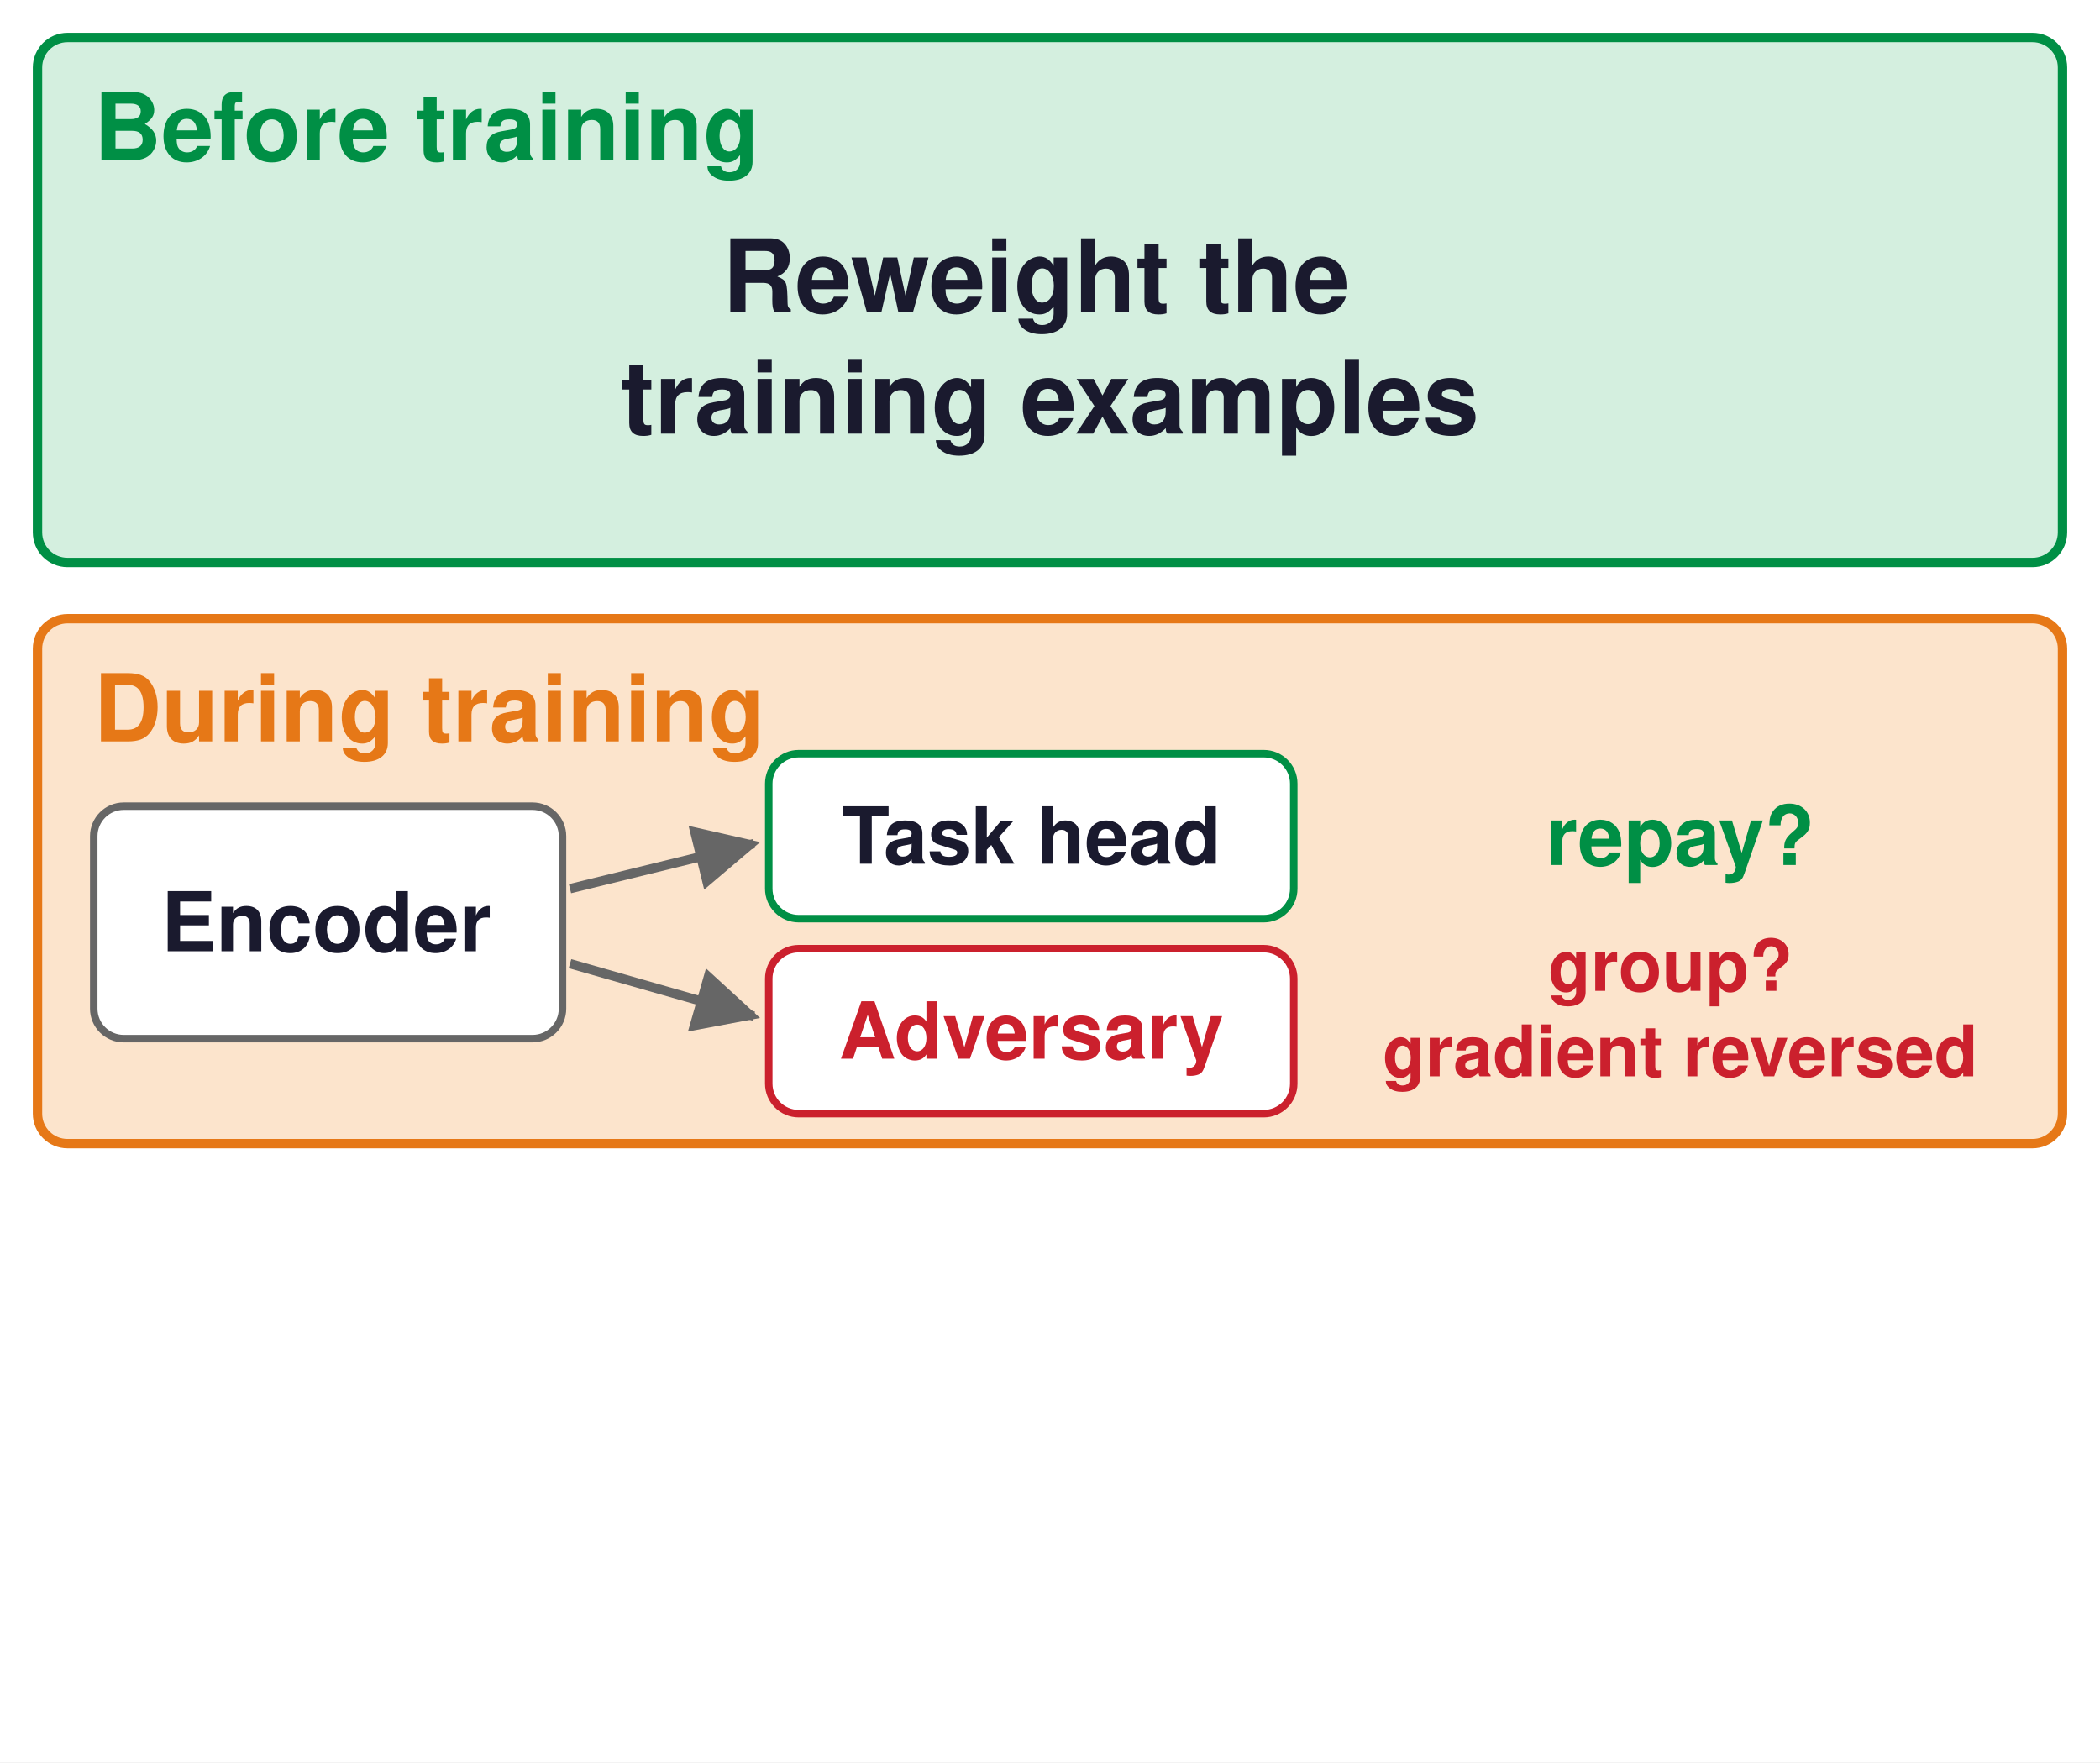
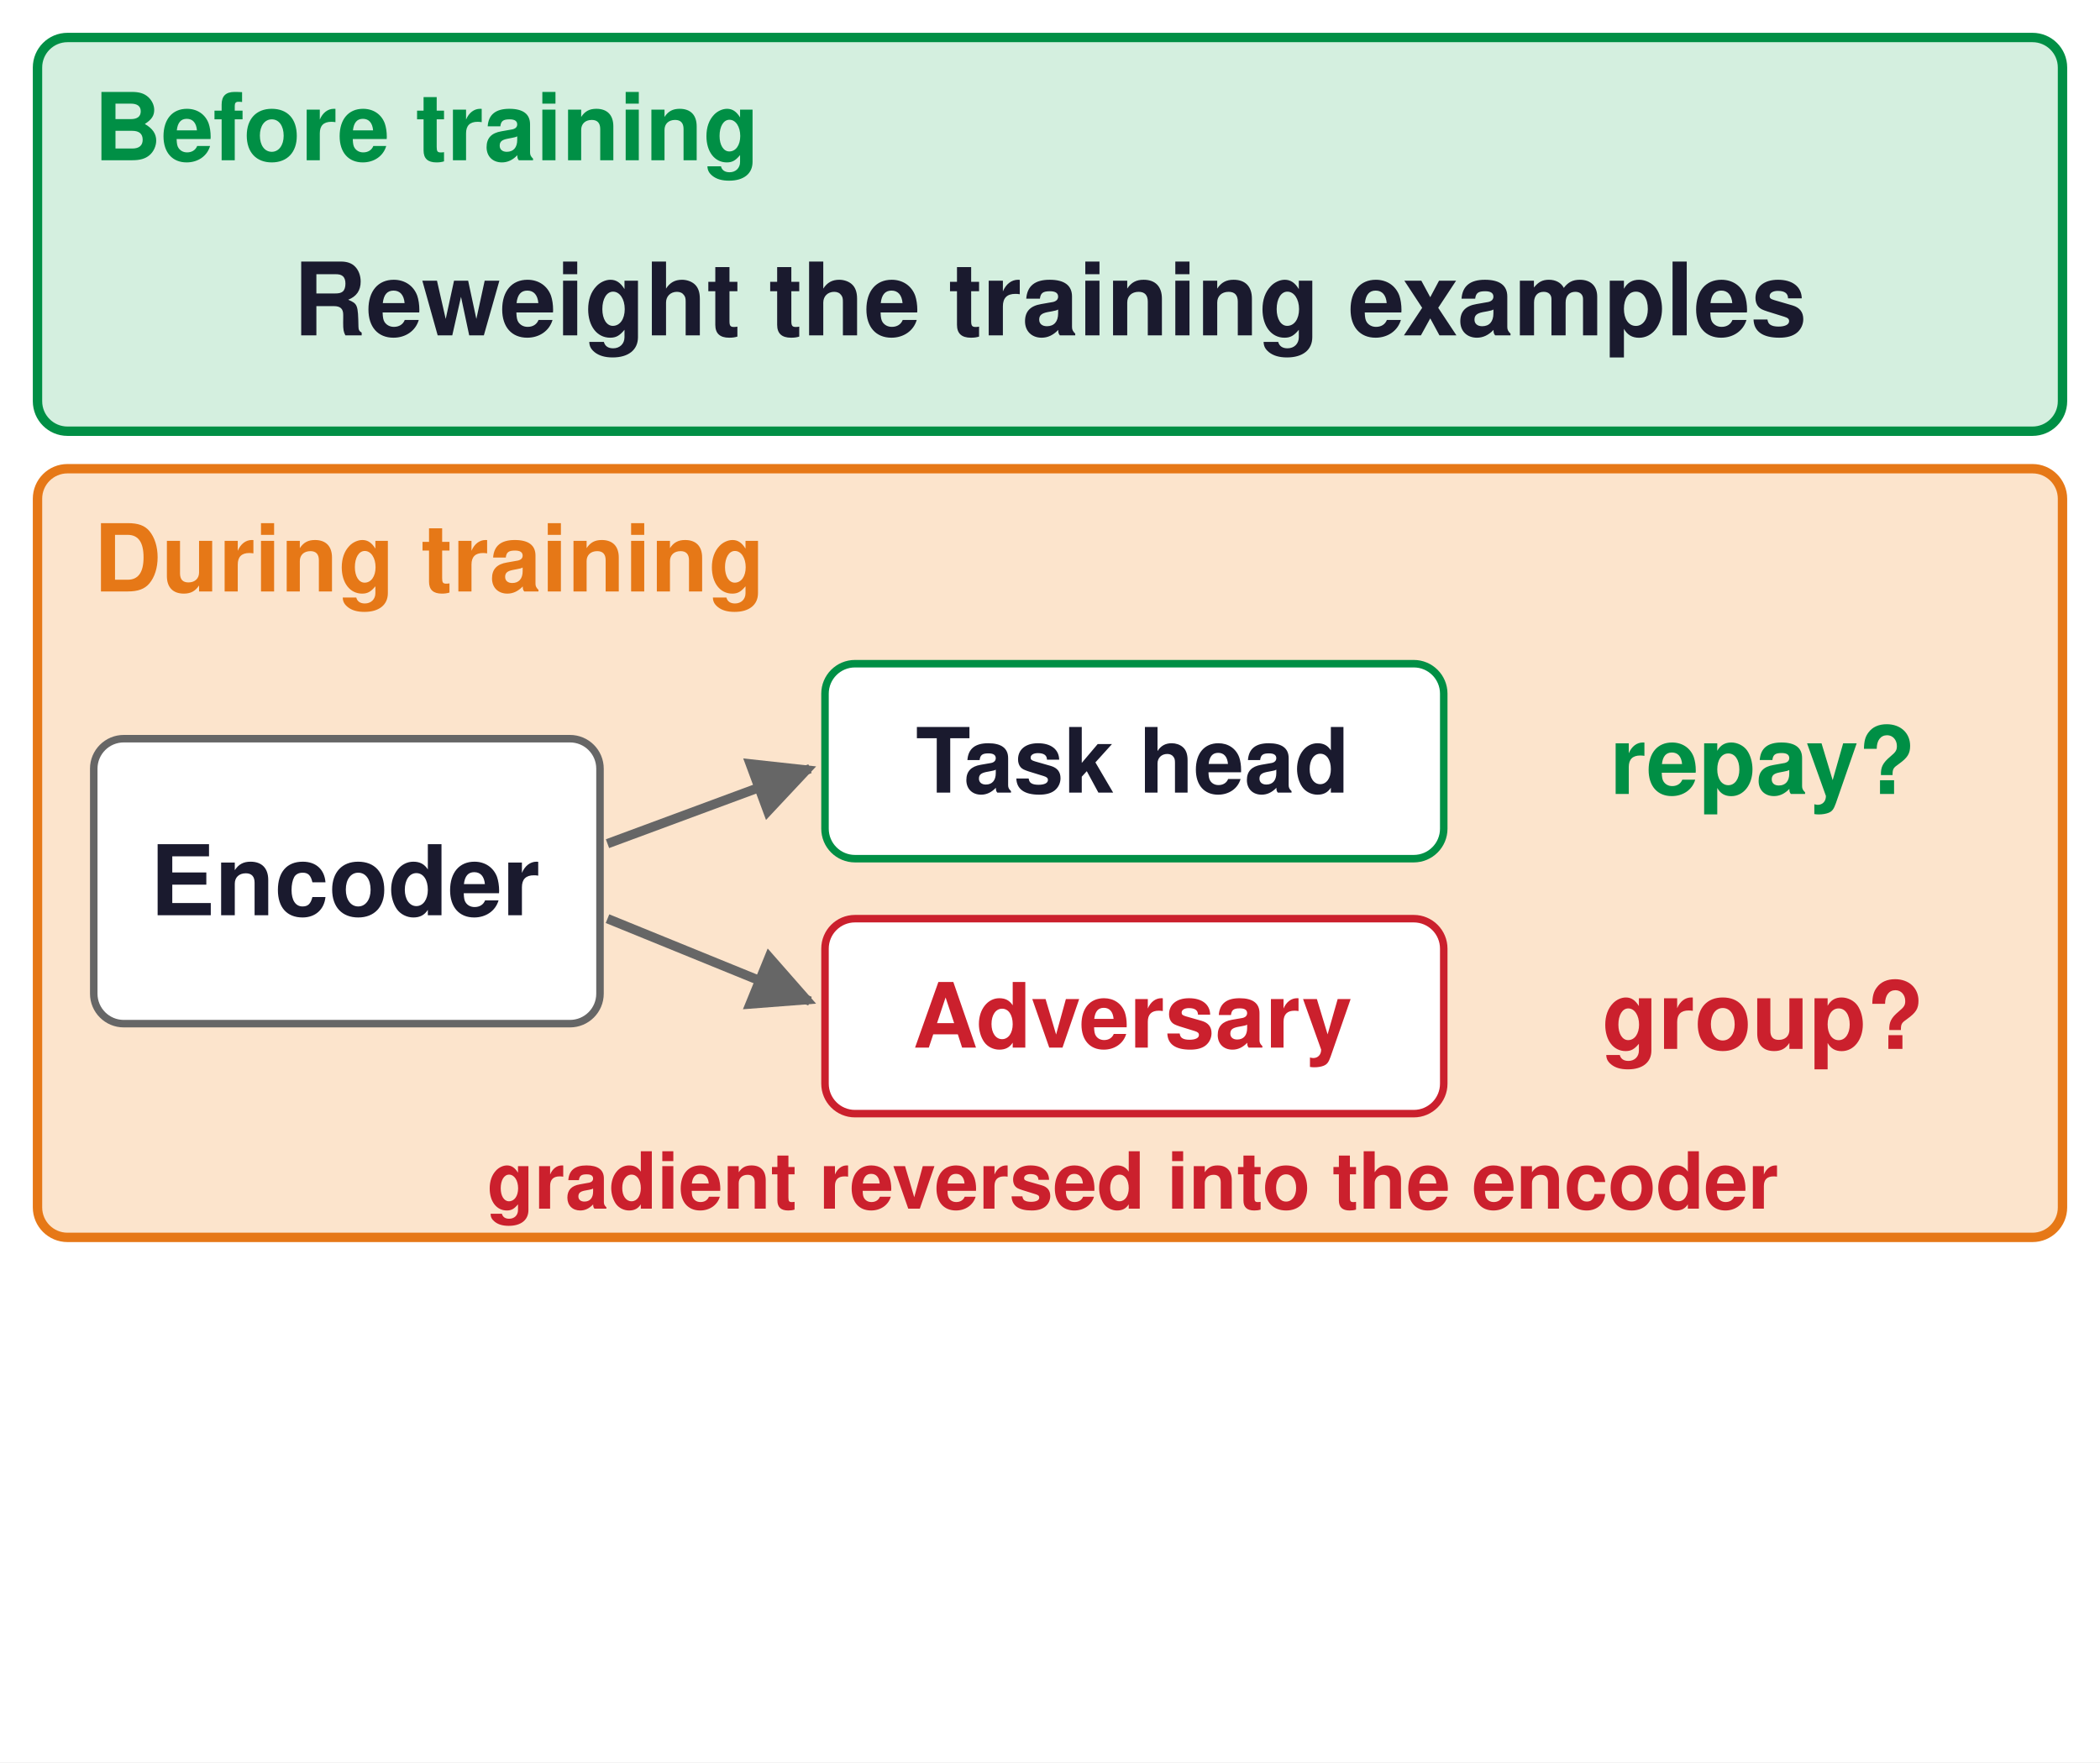
<svg xmlns="http://www.w3.org/2000/svg" viewBox="0 0 560 470" width="560" height="470">
  <defs>
    <marker id="a006395" viewBox="0 0 10 10" refX="9" refY="5" markerWidth="7" markerHeight="7" orient="auto-start-reverse">
      <path d="M0,0 L10,5 L0,10 z" fill="#006395" />
    </marker>
    <marker id="a008F45" viewBox="0 0 10 10" refX="9" refY="5" markerWidth="7" markerHeight="7" orient="auto-start-reverse">
      <path d="M0,0 L10,5 L0,10 z" fill="#008F45" />
    </marker>
    <marker id="a1A1A2E" viewBox="0 0 10 10" refX="9" refY="5" markerWidth="7" markerHeight="7" orient="auto-start-reverse">
      <path d="M0,0 L10,5 L0,10 z" fill="#1A1A2E" />
    </marker>
    <marker id="a666666" viewBox="0 0 10 10" refX="9" refY="5" markerWidth="7" markerHeight="7" orient="auto-start-reverse">
      <path d="M0,0 L10,5 L0,10 z" fill="#666666" />
    </marker>
    <marker id="a7E317B" viewBox="0 0 10 10" refX="9" refY="5" markerWidth="7" markerHeight="7" orient="auto-start-reverse">
      <path d="M0,0 L10,5 L0,10 z" fill="#7E317B" />
    </marker>
    <marker id="aCB202D" viewBox="0 0 10 10" refX="9" refY="5" markerWidth="7" markerHeight="7" orient="auto-start-reverse">
      <path d="M0,0 L10,5 L0,10 z" fill="#CB202D" />
    </marker>
    <marker id="aCCCCCC" viewBox="0 0 10 10" refX="9" refY="5" markerWidth="7" markerHeight="7" orient="auto-start-reverse">
      <path d="M0,0 L10,5 L0,10 z" fill="#CCCCCC" />
    </marker>
    <marker id="aD1E6F3" viewBox="0 0 10 10" refX="9" refY="5" markerWidth="7" markerHeight="7" orient="auto-start-reverse">
      <path d="M0,0 L10,5 L0,10 z" fill="#D1E6F3" />
    </marker>
    <marker id="aD4EFDF" viewBox="0 0 10 10" refX="9" refY="5" markerWidth="7" markerHeight="7" orient="auto-start-reverse">
      <path d="M0,0 L10,5 L0,10 z" fill="#D4EFDF" />
    </marker>
    <marker id="aDDDDDD" viewBox="0 0 10 10" refX="9" refY="5" markerWidth="7" markerHeight="7" orient="auto-start-reverse">
      <path d="M0,0 L10,5 L0,10 z" fill="#DDDDDD" />
    </marker>
    <marker id="aE67817" viewBox="0 0 10 10" refX="9" refY="5" markerWidth="7" markerHeight="7" orient="auto-start-reverse">
      <path d="M0,0 L10,5 L0,10 z" fill="#E67817" />
    </marker>
    <marker id="aE6D4E5" viewBox="0 0 10 10" refX="9" refY="5" markerWidth="7" markerHeight="7" orient="auto-start-reverse">
      <path d="M0,0 L10,5 L0,10 z" fill="#E6D4E5" />
    </marker>
    <marker id="aF5D2D5" viewBox="0 0 10 10" refX="9" refY="5" markerWidth="7" markerHeight="7" orient="auto-start-reverse">
      <path d="M0,0 L10,5 L0,10 z" fill="#F5D2D5" />
    </marker>
    <marker id="aFCE4CC" viewBox="0 0 10 10" refX="9" refY="5" markerWidth="7" markerHeight="7" orient="auto-start-reverse">
      <path d="M0,0 L10,5 L0,10 z" fill="#FCE4CC" />
    </marker>
  </defs>
  <rect width="100%" height="100%" fill="white" />
-   <rect x="10" y="10" width="540" height="140" rx="8" fill="#D4EFDF" stroke="#008F45" stroke-width="2.5" />
+   <rect x="10" y="10" width="540" height="105" rx="8" fill="#D4EFDF" stroke="#008F45" stroke-width="2.5" />
  <text font-family="Helvetica, Arial, sans-serif" font-size="25" fill="#008F45" font-weight="bold" text-anchor="start" dominant-baseline="middle">
    <tspan x="25" y="34.0">Before training</tspan>
  </text>
  <text font-family="Helvetica, Arial, sans-serif" font-size="27" fill="#1A1A2E" font-weight="bold" text-anchor="middle" dominant-baseline="middle">
-     <tspan x="280" y="73.8">Reweight the</tspan>
-     <tspan x="280" y="106.2">training examples</tspan>
+     <tspan x="280" y="80.0">Reweight the training examples</tspan>
  </text>
-   <rect x="10" y="165" width="540" height="140" rx="8" fill="#FCE4CC" stroke="#E67817" stroke-width="2.5" />
+   <rect x="10" y="125" width="540" height="205" rx="8" fill="#FCE4CC" stroke="#E67817" stroke-width="2.5" />
  <text font-family="Helvetica, Arial, sans-serif" font-size="25" fill="#E67817" font-weight="bold" text-anchor="start" dominant-baseline="middle">
-     <tspan x="25" y="189.0">During training</tspan>
+     <tspan x="25" y="149.0">During training</tspan>
+   </text>
+   <rect x="25" y="197" width="135" height="76" rx="8" fill="white" stroke="#666666" stroke-width="2" />
+   <text font-family="Helvetica, Arial, sans-serif" font-size="26" fill="#1A1A2E" font-weight="bold" text-anchor="middle" dominant-baseline="middle">
+     <tspan x="92" y="235.0">Encoder</tspan>
+   </text>
+   <rect x="220" y="177" width="165" height="52" rx="8" fill="white" stroke="#008F45" stroke-width="2" />
+   <text font-family="Helvetica, Arial, sans-serif" font-size="24" fill="#1A1A2E" font-weight="bold" text-anchor="middle" dominant-baseline="middle">
+     <tspan x="302" y="203.0">Task head</tspan>
+   </text>
+   <rect x="220" y="245" width="165" height="52" rx="8" fill="white" stroke="#CB202D" stroke-width="2" />
+   <text font-family="Helvetica, Arial, sans-serif" font-size="24" fill="#CB202D" font-weight="bold" text-anchor="middle" dominant-baseline="middle">
+     <tspan x="302" y="271.0">Adversary</tspan>
+   </text>
+   <line x1="162" y1="225" x2="216" y2="205" stroke="#666666" stroke-width="2.5" marker-end="url(#a666666)" />
+   <line x1="162" y1="245" x2="216" y2="267" stroke="#666666" stroke-width="2.5" marker-end="url(#a666666)" />
+   <text font-family="Helvetica, Arial, sans-serif" font-size="25" fill="#008F45" font-weight="bold" text-anchor="middle" dominant-baseline="middle">
+     <tspan x="470" y="203.0">repay?</tspan>
+   </text>
+   <text font-family="Helvetica, Arial, sans-serif" font-size="25" fill="#CB202D" font-weight="bold" text-anchor="middle" dominant-baseline="middle">
+     <tspan x="470" y="271.0">group?</tspan>
+   </text>
+   <text font-family="Helvetica, Arial, sans-serif" font-size="21" fill="#CB202D" font-weight="bold" text-anchor="middle" dominant-baseline="middle">
+     <tspan x="302" y="315.0">gradient reversed into the encoder</tspan>
  </text>
  <g opacity="0">
-     <rect x="10" y="320" width="540" height="140" rx="8" fill="#F5D2D5" stroke="#CB202D" stroke-width="2.5" />
+     <rect x="10" y="340" width="540" height="120" rx="8" fill="#F5D2D5" stroke="#CB202D" stroke-width="2.5" />
  </g>
  <g opacity="0">
    <text font-family="Helvetica, Arial, sans-serif" font-size="25" fill="#CB202D" font-weight="bold" text-anchor="start" dominant-baseline="middle">
-       <tspan x="25" y="344.0">After training</tspan>
+       <tspan x="25" y="364.0">After training</tspan>
    </text>
  </g>
  <g opacity="0">
    <text font-family="Helvetica, Arial, sans-serif" font-size="27" fill="#1A1A2E" font-weight="bold" text-anchor="middle" dominant-baseline="middle">
-       <tspan x="280" y="383.8">Move Group B's</tspan>
-       <tspan x="280" y="416.2">threshold</tspan>
+       <tspan x="280" y="402.0">Move Group B's threshold</tspan>
    </text>
  </g>
-   <rect x="25" y="215" width="125" height="62" rx="8" fill="white" stroke="#666666" stroke-width="2" />
-   <text font-family="Helvetica, Arial, sans-serif" font-size="22" fill="#1A1A2E" font-weight="bold" text-anchor="middle" dominant-baseline="middle">
-     <tspan x="87" y="246.0">Encoder</tspan>
-   </text>
-   <rect x="205" y="201" width="140" height="44" rx="8" fill="white" stroke="#008F45" stroke-width="2" />
-   <text font-family="Helvetica, Arial, sans-serif" font-size="21" fill="#1A1A2E" font-weight="bold" text-anchor="middle" dominant-baseline="middle">
-     <tspan x="275" y="223.0">Task head</tspan>
-   </text>
-   <rect x="205" y="253" width="140" height="44" rx="8" fill="white" stroke="#CB202D" stroke-width="2" />
-   <text font-family="Helvetica, Arial, sans-serif" font-size="21" fill="#CB202D" font-weight="bold" text-anchor="middle" dominant-baseline="middle">
-     <tspan x="275" y="275.0">Adversary</tspan>
-   </text>
-   <line x1="152" y1="237" x2="201" y2="225" stroke="#666666" stroke-width="2.5" marker-end="url(#a666666)" />
-   <line x1="152" y1="257" x2="201" y2="271" stroke="#666666" stroke-width="2.5" marker-end="url(#a666666)" />
-   <text font-family="Helvetica, Arial, sans-serif" font-size="22" fill="#008F45" font-weight="bold" text-anchor="middle" dominant-baseline="middle">
-     <tspan x="448" y="223.0">repay?</tspan>
-   </text>
-   <text font-family="Helvetica, Arial, sans-serif" font-size="19" fill="#CB202D" font-weight="bold" text-anchor="middle" dominant-baseline="middle">
-     <tspan x="448" y="257.6">group?</tspan>
-     <tspan x="448" y="280.4">gradient reversed</tspan>
-   </text>
  <g opacity="0">
    <text font-family="Helvetica, Arial, sans-serif" font-size="22" fill="#CB202D" font-weight="bold" text-anchor="middle" dominant-baseline="middle">
-       <tspan x="280" y="448.0">Legally restricted in US credit</tspan>
+       <tspan x="280" y="438.0">Legally restricted in US credit</tspan>
    </text>
  </g>
</svg>
